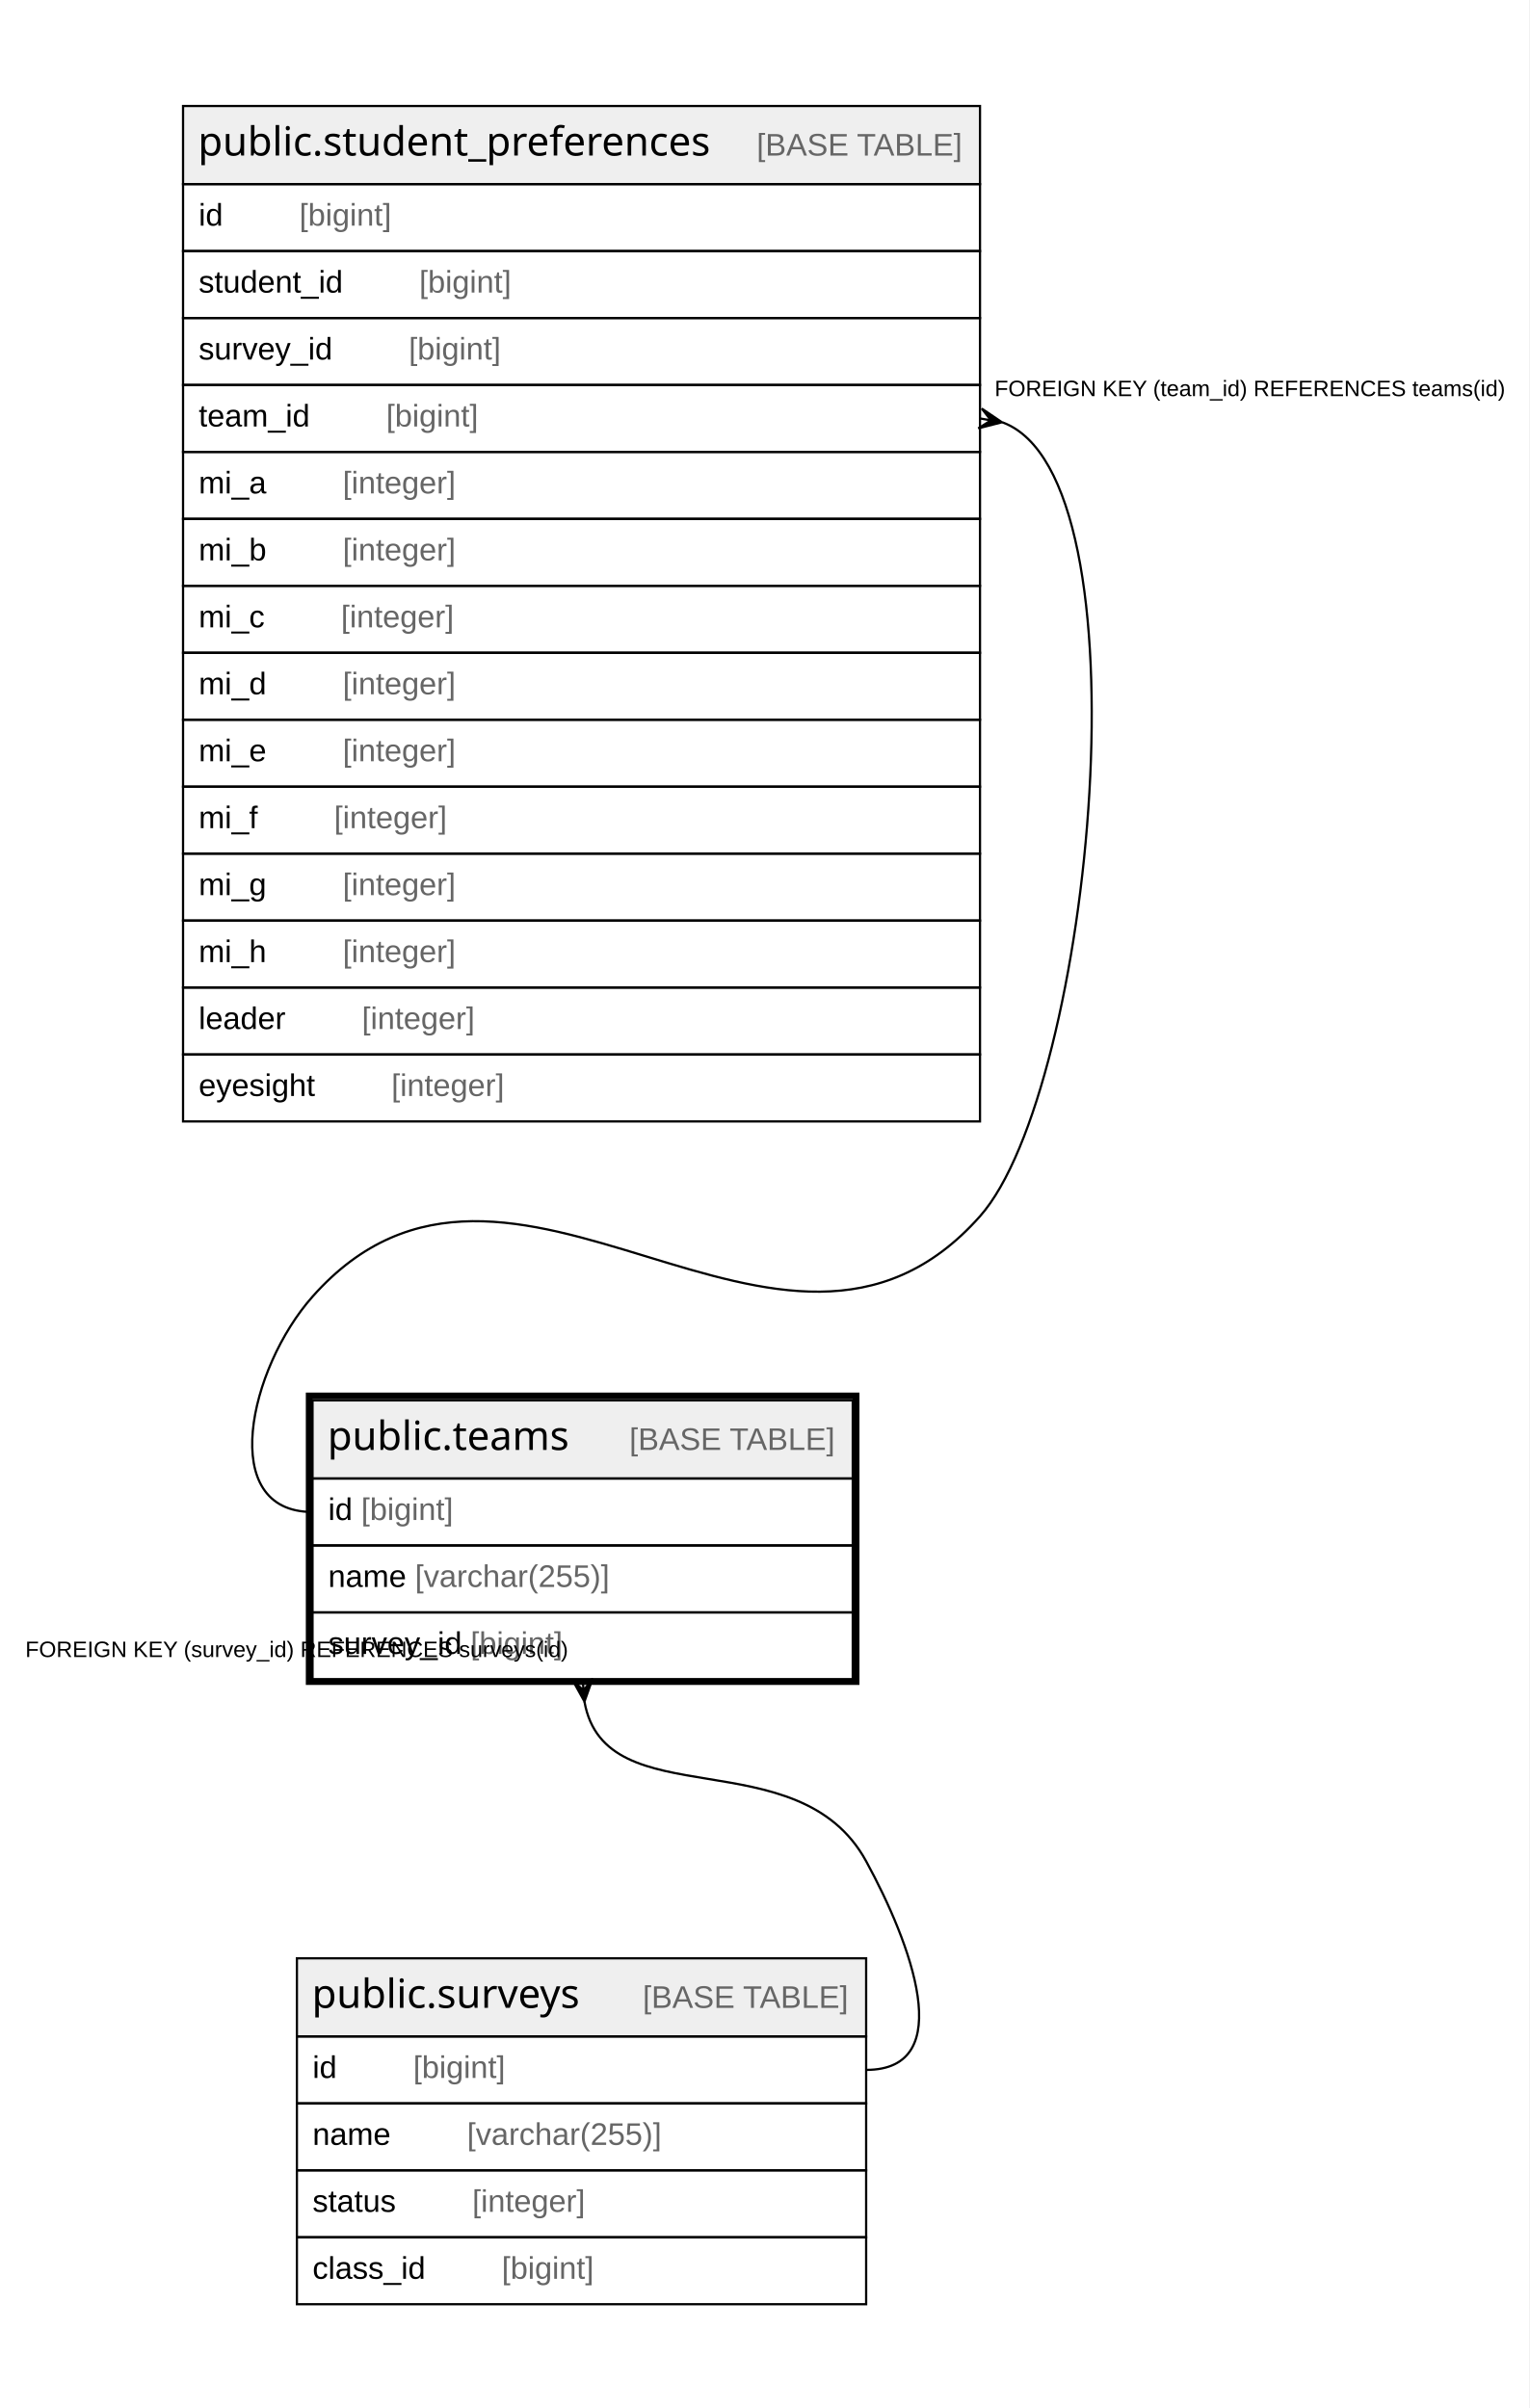
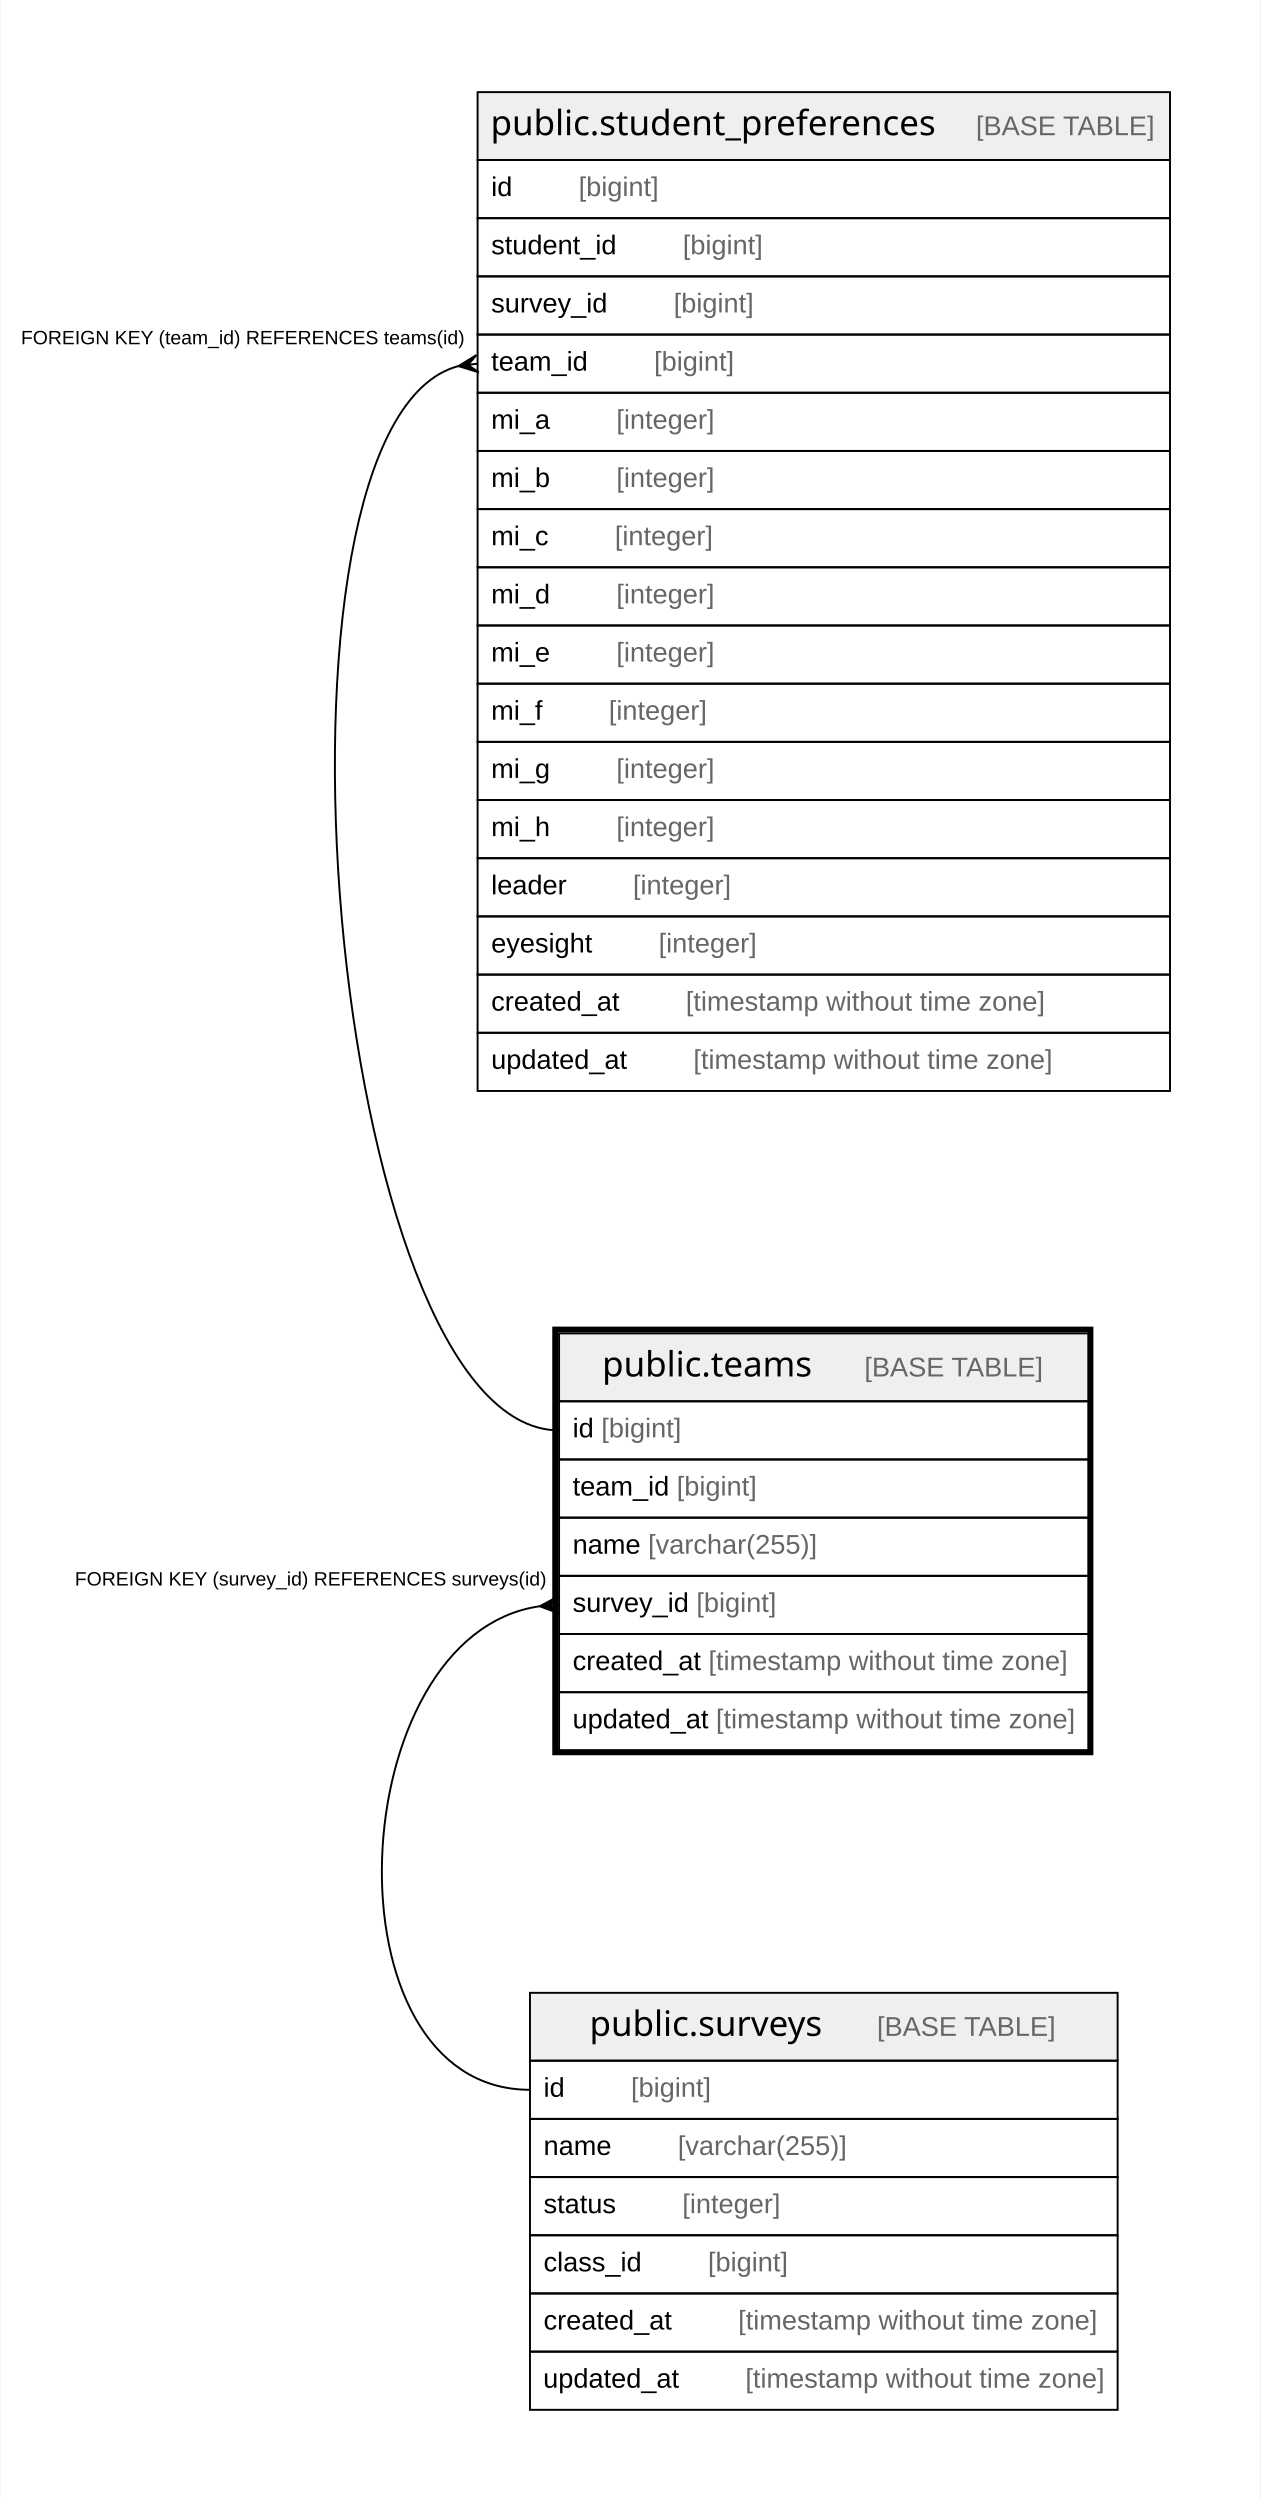
- <svg xmlns="http://www.w3.org/2000/svg" width="685pt" height="1079pt" viewBox="0.00 0.00 685.00 1079.00">
-   <g id="graph0" class="graph" transform="scale(1 1) rotate(0) translate(4 1075)">
-     <polygon fill="#ffffff" stroke="transparent" points="-4,4 -4,-1075 681,-1075 681,4 -4,4" />
+ <svg xmlns="http://www.w3.org/2000/svg" width="650pt" height="1289pt" viewBox="0.00 0.00 649.50 1289.00">
+   <g id="graph0" class="graph" transform="scale(1 1) rotate(0) translate(4 1285)">
+     <polygon fill="#ffffff" stroke="transparent" points="-4,4 -4,-1285 645.5,-1285 645.5,4 -4,4" />
    <g id="node1" class="node">
-       <polygon fill="#efefef" stroke="transparent" points="136,-412.5 136,-447.5 378,-447.5 378,-412.5 136,-412.5" />
-       <polygon fill="none" stroke="#000000" points="136,-412.5 136,-447.5 378,-447.5 378,-412.5 136,-412.5" />
-       <text text-anchor="start" x="142.708" y="-425.3" font-family="Arial Bold" font-size="18.00" fill="#000000">public.teams</text>
-       <text text-anchor="start" x="243.724" y="-425.3" font-family="Arial" font-size="14.00" fill="#000000">    </text>
-       <text text-anchor="start" x="277.929" y="-425.3" font-family="Arial" font-size="14.00" fill="#666666">[BASE TABLE]</text>
-       <polygon fill="none" stroke="#000000" points="136,-382.5 136,-412.5 378,-412.5 378,-382.5 136,-382.5" />
-       <text text-anchor="start" x="143" y="-393.9" font-family="Arial" font-size="14.00" fill="#000000">id </text>
-       <text text-anchor="start" x="157.78" y="-393.9" font-family="Arial" font-size="14.00" fill="#666666">[bigint]</text>
-       <polygon fill="none" stroke="#000000" points="136,-352.5 136,-382.5 378,-382.5 378,-352.5 136,-352.5" />
-       <text text-anchor="start" x="143" y="-363.9" font-family="Arial" font-size="14.00" fill="#000000">name </text>
-       <text text-anchor="start" x="181.899" y="-363.9" font-family="Arial" font-size="14.00" fill="#666666">[varchar(255)]</text>
-       <polygon fill="none" stroke="#000000" points="136,-322.5 136,-352.5 378,-352.5 378,-322.5 136,-322.5" />
-       <text text-anchor="start" x="143" y="-333.9" font-family="Arial" font-size="14.00" fill="#000000">survey_id </text>
-       <text text-anchor="start" x="206.788" y="-333.9" font-family="Arial" font-size="14.00" fill="#666666">[bigint]</text>
-       <polygon fill="none" stroke="#000000" stroke-width="3" points="134.5,-321.5 134.5,-449.5 379.5,-449.5 379.5,-321.5 134.5,-321.5" />
+       <polygon fill="#efefef" stroke="transparent" points="284,-562.5 284,-597.5 557,-597.5 557,-562.5 284,-562.5" />
+       <polygon fill="none" stroke="#000000" points="284,-562.5 284,-597.5 557,-597.5 557,-562.5 284,-562.5" />
+       <text text-anchor="start" x="306.208" y="-575.3" font-family="Arial Bold" font-size="18.00" fill="#000000">public.teams</text>
+       <text text-anchor="start" x="407.224" y="-575.3" font-family="Arial" font-size="14.00" fill="#000000">    </text>
+       <text text-anchor="start" x="441.429" y="-575.3" font-family="Arial" font-size="14.00" fill="#666666">[BASE TABLE]</text>
+       <polygon fill="none" stroke="#000000" points="284,-532.5 284,-562.5 557,-562.5 557,-532.5 284,-532.5" />
+       <text text-anchor="start" x="291" y="-543.9" font-family="Arial" font-size="14.00" fill="#000000">id </text>
+       <text text-anchor="start" x="305.78" y="-543.9" font-family="Arial" font-size="14.00" fill="#666666">[bigint]</text>
+       <polygon fill="none" stroke="#000000" points="284,-502.5 284,-532.5 557,-532.5 557,-502.5 284,-502.5" />
+       <text text-anchor="start" x="291" y="-513.9" font-family="Arial" font-size="14.00" fill="#000000">team_id </text>
+       <text text-anchor="start" x="344.679" y="-513.9" font-family="Arial" font-size="14.00" fill="#666666">[bigint]</text>
+       <polygon fill="none" stroke="#000000" points="284,-472.5 284,-502.5 557,-502.5 557,-472.5 284,-472.5" />
+       <text text-anchor="start" x="291" y="-483.9" font-family="Arial" font-size="14.00" fill="#000000">name </text>
+       <text text-anchor="start" x="329.899" y="-483.9" font-family="Arial" font-size="14.00" fill="#666666">[varchar(255)]</text>
+       <polygon fill="none" stroke="#000000" points="284,-442.5 284,-472.5 557,-472.5 557,-442.5 284,-442.5" />
+       <text text-anchor="start" x="291" y="-453.9" font-family="Arial" font-size="14.00" fill="#000000">survey_id </text>
+       <text text-anchor="start" x="354.788" y="-453.9" font-family="Arial" font-size="14.00" fill="#666666">[bigint]</text>
+       <polygon fill="none" stroke="#000000" points="284,-412.5 284,-442.5 557,-442.5 557,-412.5 284,-412.5" />
+       <text text-anchor="start" x="291" y="-423.9" font-family="Arial" font-size="14.00" fill="#000000">created_at </text>
+       <text text-anchor="start" x="361.028" y="-423.9" font-family="Arial" font-size="14.00" fill="#666666">[timestamp without time zone]</text>
+       <polygon fill="none" stroke="#000000" points="284,-382.5 284,-412.5 557,-412.5 557,-382.5 284,-382.5" />
+       <text text-anchor="start" x="290.964" y="-393.9" font-family="Arial" font-size="14.00" fill="#000000">updated_at </text>
+       <text text-anchor="start" x="364.896" y="-393.9" font-family="Arial" font-size="14.00" fill="#666666">[timestamp without time zone]</text>
+       <polygon fill="none" stroke="#000000" stroke-width="3" points="282,-381.5 282,-599.5 558,-599.5 558,-381.5 282,-381.5" />
    </g>
    <g id="node3" class="node">
-       <polygon fill="#efefef" stroke="transparent" points="129,-162.5 129,-197.5 384,-197.5 384,-162.5 129,-162.5" />
-       <polygon fill="none" stroke="#000000" points="129,-162.5 129,-197.5 384,-197.5 384,-162.5 129,-162.5" />
-       <text text-anchor="start" x="135.709" y="-175.3" font-family="Arial Bold" font-size="18.00" fill="#000000">public.surveys</text>
-       <text text-anchor="start" x="249.723" y="-175.3" font-family="Arial" font-size="14.00" fill="#000000">    </text>
-       <text text-anchor="start" x="283.928" y="-175.3" font-family="Arial" font-size="14.00" fill="#666666">[BASE TABLE]</text>
-       <polygon fill="none" stroke="#000000" points="129,-132.5 129,-162.5 384,-162.5 384,-132.5 129,-132.5" />
-       <text text-anchor="start" x="136" y="-143.9" font-family="Arial" font-size="14.00" fill="#000000">id    </text>
-       <text text-anchor="start" x="181.094" y="-143.9" font-family="Arial" font-size="14.00" fill="#666666">[bigint]</text>
-       <polygon fill="none" stroke="#000000" points="129,-102.5 129,-132.5 384,-132.5 384,-102.5 129,-102.5" />
-       <text text-anchor="start" x="136" y="-113.9" font-family="Arial" font-size="14.00" fill="#000000">name    </text>
-       <text text-anchor="start" x="205.213" y="-113.9" font-family="Arial" font-size="14.00" fill="#666666">[varchar(255)]</text>
-       <polygon fill="none" stroke="#000000" points="129,-72.5 129,-102.5 384,-102.5 384,-72.5 129,-72.5" />
-       <text text-anchor="start" x="136" y="-83.9" font-family="Arial" font-size="14.00" fill="#000000">status    </text>
-       <text text-anchor="start" x="207.551" y="-83.9" font-family="Arial" font-size="14.00" fill="#666666">[integer]</text>
-       <polygon fill="none" stroke="#000000" points="129,-42.5 129,-72.5 384,-72.5 384,-42.5 129,-42.5" />
-       <text text-anchor="start" x="136" y="-53.9" font-family="Arial" font-size="14.00" fill="#000000">class_id    </text>
-       <text text-anchor="start" x="220.766" y="-53.9" font-family="Arial" font-size="14.00" fill="#666666">[bigint]</text>
+       <polygon fill="#efefef" stroke="transparent" points="269,-222.5 269,-257.5 572,-257.5 572,-222.5 269,-222.5" />
+       <polygon fill="none" stroke="#000000" points="269,-222.5 269,-257.5 572,-257.5 572,-222.5 269,-222.5" />
+       <text text-anchor="start" x="299.709" y="-235.3" font-family="Arial Bold" font-size="18.00" fill="#000000">public.surveys</text>
+       <text text-anchor="start" x="413.723" y="-235.3" font-family="Arial" font-size="14.00" fill="#000000">    </text>
+       <text text-anchor="start" x="447.928" y="-235.3" font-family="Arial" font-size="14.00" fill="#666666">[BASE TABLE]</text>
+       <polygon fill="none" stroke="#000000" points="269,-192.5 269,-222.5 572,-222.5 572,-192.5 269,-192.5" />
+       <text text-anchor="start" x="276" y="-203.9" font-family="Arial" font-size="14.00" fill="#000000">id    </text>
+       <text text-anchor="start" x="321.094" y="-203.9" font-family="Arial" font-size="14.00" fill="#666666">[bigint]</text>
+       <polygon fill="none" stroke="#000000" points="269,-162.5 269,-192.5 572,-192.5 572,-162.5 269,-162.5" />
+       <text text-anchor="start" x="276" y="-173.9" font-family="Arial" font-size="14.00" fill="#000000">name    </text>
+       <text text-anchor="start" x="345.213" y="-173.9" font-family="Arial" font-size="14.00" fill="#666666">[varchar(255)]</text>
+       <polygon fill="none" stroke="#000000" points="269,-132.5 269,-162.5 572,-162.5 572,-132.5 269,-132.5" />
+       <text text-anchor="start" x="276" y="-143.9" font-family="Arial" font-size="14.00" fill="#000000">status    </text>
+       <text text-anchor="start" x="347.551" y="-143.9" font-family="Arial" font-size="14.00" fill="#666666">[integer]</text>
+       <polygon fill="none" stroke="#000000" points="269,-102.5 269,-132.5 572,-132.5 572,-102.5 269,-102.5" />
+       <text text-anchor="start" x="276" y="-113.9" font-family="Arial" font-size="14.00" fill="#000000">class_id    </text>
+       <text text-anchor="start" x="360.766" y="-113.9" font-family="Arial" font-size="14.00" fill="#666666">[bigint]</text>
+       <polygon fill="none" stroke="#000000" points="269,-72.5 269,-102.5 572,-102.5 572,-72.5 269,-72.5" />
+       <text text-anchor="start" x="276" y="-83.9" font-family="Arial" font-size="14.00" fill="#000000">created_at    </text>
+       <text text-anchor="start" x="376.342" y="-83.9" font-family="Arial" font-size="14.00" fill="#666666">[timestamp without time zone]</text>
+       <polygon fill="none" stroke="#000000" points="269,-42.5 269,-72.5 572,-72.5 572,-42.5 269,-42.5" />
+       <text text-anchor="start" x="275.807" y="-53.9" font-family="Arial" font-size="14.00" fill="#000000">updated_at    </text>
+       <text text-anchor="start" x="380.053" y="-53.9" font-family="Arial" font-size="14.00" fill="#666666">[timestamp without time zone]</text>
    </g>
    <g id="edge2" class="edge">
-       <path fill="none" stroke="#000000" d="M257.825,-312.462C267.185,-259.982 353.598,-296.635 384,-241 403.927,-204.534 425.556,-147.5 384,-147.5" />
-       <polygon fill="#000000" stroke="#000000" points="257.819,-312.534 252.515,-322.131 257.41,-317.517 257,-322.5 257,-322.5 257,-322.5 257.41,-317.517 261.485,-322.869 257.819,-312.534 257.819,-312.534" />
-       <text text-anchor="start" x="7.335" y="-332.5" font-family="Arial" font-size="10.00" fill="#000000">FOREIGN KEY (survey_id) REFERENCES surveys(id)</text>
+       <path fill="none" stroke="#000000" d="M273.848,-456.783C171.875,-442.119 161.167,-207.5 269,-207.5" />
+       <polygon fill="#000000" stroke="#000000" points="274.025,-456.795 283.683,-461.989 279.012,-457.148 284,-457.5 284,-457.5 284,-457.5 279.012,-457.148 284.317,-453.011 274.025,-456.795 274.025,-456.795" />
+       <text text-anchor="start" x="34.334" y="-467.5" font-family="Arial" font-size="10.00" fill="#000000">FOREIGN KEY (survey_id) REFERENCES surveys(id)</text>
    </g>
    <g id="node2" class="node">
-       <polygon fill="#efefef" stroke="transparent" points="78,-992.5 78,-1027.5 435,-1027.5 435,-992.5 78,-992.5" />
-       <polygon fill="none" stroke="#000000" points="78,-992.5 78,-1027.5 435,-1027.5 435,-992.5 78,-992.5" />
-       <text text-anchor="start" x="84.682" y="-1005.3" font-family="Arial Bold" font-size="18.00" fill="#000000">public.student_preferences</text>
-       <text text-anchor="start" x="300.75" y="-1005.3" font-family="Arial" font-size="14.00" fill="#000000">    </text>
-       <text text-anchor="start" x="334.955" y="-1005.3" font-family="Arial" font-size="14.00" fill="#666666">[BASE TABLE]</text>
-       <polygon fill="none" stroke="#000000" points="78,-962.5 78,-992.5 435,-992.5 435,-962.5 78,-962.5" />
-       <text text-anchor="start" x="85" y="-973.9" font-family="Arial" font-size="14.00" fill="#000000">id    </text>
-       <text text-anchor="start" x="130.094" y="-973.9" font-family="Arial" font-size="14.00" fill="#666666">[bigint]</text>
-       <polygon fill="none" stroke="#000000" points="78,-932.5 78,-962.5 435,-962.5 435,-932.5 78,-932.5" />
-       <text text-anchor="start" x="85" y="-943.9" font-family="Arial" font-size="14.00" fill="#000000">student_id    </text>
-       <text text-anchor="start" x="183.788" y="-943.9" font-family="Arial" font-size="14.00" fill="#666666">[bigint]</text>
-       <polygon fill="none" stroke="#000000" points="78,-902.5 78,-932.5 435,-932.5 435,-902.5 78,-902.5" />
-       <text text-anchor="start" x="85" y="-913.9" font-family="Arial" font-size="14.00" fill="#000000">survey_id    </text>
-       <text text-anchor="start" x="179.102" y="-913.9" font-family="Arial" font-size="14.00" fill="#666666">[bigint]</text>
-       <polygon fill="none" stroke="#000000" points="78,-872.5 78,-902.5 435,-902.5 435,-872.5 78,-872.5" />
-       <text text-anchor="start" x="85" y="-883.9" font-family="Arial" font-size="14.00" fill="#000000">team_id    </text>
-       <text text-anchor="start" x="168.993" y="-883.9" font-family="Arial" font-size="14.00" fill="#666666">[bigint]</text>
-       <polygon fill="none" stroke="#000000" points="78,-842.5 78,-872.5 435,-872.5 435,-842.5 78,-842.5" />
-       <text text-anchor="start" x="85" y="-853.9" font-family="Arial" font-size="14.00" fill="#000000">mi_a    </text>
-       <text text-anchor="start" x="149.537" y="-853.9" font-family="Arial" font-size="14.00" fill="#666666">[integer]</text>
-       <polygon fill="none" stroke="#000000" points="78,-812.5 78,-842.5 435,-842.5 435,-812.5 78,-812.5" />
-       <text text-anchor="start" x="85" y="-823.9" font-family="Arial" font-size="14.00" fill="#000000">mi_b    </text>
-       <text text-anchor="start" x="149.537" y="-823.9" font-family="Arial" font-size="14.00" fill="#666666">[integer]</text>
-       <polygon fill="none" stroke="#000000" points="78,-782.5 78,-812.5 435,-812.5 435,-782.5 78,-782.5" />
-       <text text-anchor="start" x="85" y="-793.9" font-family="Arial" font-size="14.00" fill="#000000">mi_c    </text>
-       <text text-anchor="start" x="148.755" y="-793.9" font-family="Arial" font-size="14.00" fill="#666666">[integer]</text>
-       <polygon fill="none" stroke="#000000" points="78,-752.5 78,-782.5 435,-782.5 435,-752.5 78,-752.5" />
-       <text text-anchor="start" x="85" y="-763.9" font-family="Arial" font-size="14.00" fill="#000000">mi_d    </text>
-       <text text-anchor="start" x="149.537" y="-763.9" font-family="Arial" font-size="14.00" fill="#666666">[integer]</text>
-       <polygon fill="none" stroke="#000000" points="78,-722.5 78,-752.5 435,-752.5 435,-722.5 78,-722.5" />
-       <text text-anchor="start" x="85" y="-733.9" font-family="Arial" font-size="14.00" fill="#000000">mi_e    </text>
-       <text text-anchor="start" x="149.537" y="-733.9" font-family="Arial" font-size="14.00" fill="#666666">[integer]</text>
-       <polygon fill="none" stroke="#000000" points="78,-692.5 78,-722.5 435,-722.5 435,-692.5 78,-692.5" />
-       <text text-anchor="start" x="85" y="-703.9" font-family="Arial" font-size="14.00" fill="#000000">mi_f    </text>
-       <text text-anchor="start" x="145.645" y="-703.9" font-family="Arial" font-size="14.00" fill="#666666">[integer]</text>
-       <polygon fill="none" stroke="#000000" points="78,-662.5 78,-692.5 435,-692.5 435,-662.5 78,-662.5" />
-       <text text-anchor="start" x="85" y="-673.9" font-family="Arial" font-size="14.00" fill="#000000">mi_g    </text>
-       <text text-anchor="start" x="149.537" y="-673.9" font-family="Arial" font-size="14.00" fill="#666666">[integer]</text>
-       <polygon fill="none" stroke="#000000" points="78,-632.5 78,-662.5 435,-662.5 435,-632.5 78,-632.5" />
-       <text text-anchor="start" x="85" y="-643.9" font-family="Arial" font-size="14.00" fill="#000000">mi_h    </text>
-       <text text-anchor="start" x="149.537" y="-643.9" font-family="Arial" font-size="14.00" fill="#666666">[integer]</text>
-       <polygon fill="none" stroke="#000000" points="78,-602.5 78,-632.5 435,-632.5 435,-602.5 78,-602.5" />
-       <text text-anchor="start" x="85" y="-613.9" font-family="Arial" font-size="14.00" fill="#000000">leader    </text>
-       <text text-anchor="start" x="158.102" y="-613.9" font-family="Arial" font-size="14.00" fill="#666666">[integer]</text>
-       <polygon fill="none" stroke="#000000" points="78,-572.5 78,-602.5 435,-602.5 435,-572.5 78,-572.5" />
-       <text text-anchor="start" x="85" y="-583.9" font-family="Arial" font-size="14.00" fill="#000000">eyesight    </text>
-       <text text-anchor="start" x="171.332" y="-583.9" font-family="Arial" font-size="14.00" fill="#666666">[integer]</text>
+       <polygon fill="#efefef" stroke="transparent" points="242,-1202.5 242,-1237.5 599,-1237.5 599,-1202.5 242,-1202.5" />
+       <polygon fill="none" stroke="#000000" points="242,-1202.5 242,-1237.5 599,-1237.5 599,-1202.5 242,-1202.5" />
+       <text text-anchor="start" x="248.682" y="-1215.3" font-family="Arial Bold" font-size="18.00" fill="#000000">public.student_preferences</text>
+       <text text-anchor="start" x="464.75" y="-1215.3" font-family="Arial" font-size="14.00" fill="#000000">    </text>
+       <text text-anchor="start" x="498.955" y="-1215.3" font-family="Arial" font-size="14.00" fill="#666666">[BASE TABLE]</text>
+       <polygon fill="none" stroke="#000000" points="242,-1172.5 242,-1202.5 599,-1202.5 599,-1172.5 242,-1172.5" />
+       <text text-anchor="start" x="249" y="-1183.9" font-family="Arial" font-size="14.00" fill="#000000">id    </text>
+       <text text-anchor="start" x="294.094" y="-1183.9" font-family="Arial" font-size="14.00" fill="#666666">[bigint]</text>
+       <polygon fill="none" stroke="#000000" points="242,-1142.5 242,-1172.5 599,-1172.5 599,-1142.5 242,-1142.5" />
+       <text text-anchor="start" x="249" y="-1153.9" font-family="Arial" font-size="14.00" fill="#000000">student_id    </text>
+       <text text-anchor="start" x="347.788" y="-1153.9" font-family="Arial" font-size="14.00" fill="#666666">[bigint]</text>
+       <polygon fill="none" stroke="#000000" points="242,-1112.5 242,-1142.5 599,-1142.5 599,-1112.5 242,-1112.5" />
+       <text text-anchor="start" x="249" y="-1123.9" font-family="Arial" font-size="14.00" fill="#000000">survey_id    </text>
+       <text text-anchor="start" x="343.102" y="-1123.9" font-family="Arial" font-size="14.00" fill="#666666">[bigint]</text>
+       <polygon fill="none" stroke="#000000" points="242,-1082.5 242,-1112.5 599,-1112.5 599,-1082.5 242,-1082.5" />
+       <text text-anchor="start" x="249" y="-1093.9" font-family="Arial" font-size="14.00" fill="#000000">team_id    </text>
+       <text text-anchor="start" x="332.993" y="-1093.9" font-family="Arial" font-size="14.00" fill="#666666">[bigint]</text>
+       <polygon fill="none" stroke="#000000" points="242,-1052.5 242,-1082.5 599,-1082.5 599,-1052.5 242,-1052.5" />
+       <text text-anchor="start" x="249" y="-1063.9" font-family="Arial" font-size="14.00" fill="#000000">mi_a    </text>
+       <text text-anchor="start" x="313.537" y="-1063.9" font-family="Arial" font-size="14.00" fill="#666666">[integer]</text>
+       <polygon fill="none" stroke="#000000" points="242,-1022.5 242,-1052.5 599,-1052.5 599,-1022.5 242,-1022.5" />
+       <text text-anchor="start" x="249" y="-1033.9" font-family="Arial" font-size="14.00" fill="#000000">mi_b    </text>
+       <text text-anchor="start" x="313.537" y="-1033.9" font-family="Arial" font-size="14.00" fill="#666666">[integer]</text>
+       <polygon fill="none" stroke="#000000" points="242,-992.5 242,-1022.5 599,-1022.5 599,-992.5 242,-992.5" />
+       <text text-anchor="start" x="249" y="-1003.9" font-family="Arial" font-size="14.00" fill="#000000">mi_c    </text>
+       <text text-anchor="start" x="312.755" y="-1003.9" font-family="Arial" font-size="14.00" fill="#666666">[integer]</text>
+       <polygon fill="none" stroke="#000000" points="242,-962.5 242,-992.5 599,-992.5 599,-962.5 242,-962.5" />
+       <text text-anchor="start" x="249" y="-973.9" font-family="Arial" font-size="14.00" fill="#000000">mi_d    </text>
+       <text text-anchor="start" x="313.537" y="-973.9" font-family="Arial" font-size="14.00" fill="#666666">[integer]</text>
+       <polygon fill="none" stroke="#000000" points="242,-932.5 242,-962.5 599,-962.5 599,-932.5 242,-932.5" />
+       <text text-anchor="start" x="249" y="-943.9" font-family="Arial" font-size="14.00" fill="#000000">mi_e    </text>
+       <text text-anchor="start" x="313.537" y="-943.9" font-family="Arial" font-size="14.00" fill="#666666">[integer]</text>
+       <polygon fill="none" stroke="#000000" points="242,-902.5 242,-932.5 599,-932.5 599,-902.5 242,-902.5" />
+       <text text-anchor="start" x="249" y="-913.9" font-family="Arial" font-size="14.00" fill="#000000">mi_f    </text>
+       <text text-anchor="start" x="309.645" y="-913.9" font-family="Arial" font-size="14.00" fill="#666666">[integer]</text>
+       <polygon fill="none" stroke="#000000" points="242,-872.5 242,-902.5 599,-902.5 599,-872.5 242,-872.5" />
+       <text text-anchor="start" x="249" y="-883.9" font-family="Arial" font-size="14.00" fill="#000000">mi_g    </text>
+       <text text-anchor="start" x="313.537" y="-883.9" font-family="Arial" font-size="14.00" fill="#666666">[integer]</text>
+       <polygon fill="none" stroke="#000000" points="242,-842.5 242,-872.5 599,-872.5 599,-842.5 242,-842.5" />
+       <text text-anchor="start" x="249" y="-853.9" font-family="Arial" font-size="14.00" fill="#000000">mi_h    </text>
+       <text text-anchor="start" x="313.537" y="-853.9" font-family="Arial" font-size="14.00" fill="#666666">[integer]</text>
+       <polygon fill="none" stroke="#000000" points="242,-812.5 242,-842.5 599,-842.5 599,-812.5 242,-812.5" />
+       <text text-anchor="start" x="249" y="-823.9" font-family="Arial" font-size="14.00" fill="#000000">leader    </text>
+       <text text-anchor="start" x="322.102" y="-823.9" font-family="Arial" font-size="14.00" fill="#666666">[integer]</text>
+       <polygon fill="none" stroke="#000000" points="242,-782.5 242,-812.5 599,-812.5 599,-782.5 242,-782.5" />
+       <text text-anchor="start" x="249" y="-793.9" font-family="Arial" font-size="14.00" fill="#000000">eyesight    </text>
+       <text text-anchor="start" x="335.332" y="-793.9" font-family="Arial" font-size="14.00" fill="#666666">[integer]</text>
+       <polygon fill="none" stroke="#000000" points="242,-752.5 242,-782.5 599,-782.5 599,-752.5 242,-752.5" />
+       <text text-anchor="start" x="249" y="-763.9" font-family="Arial" font-size="14.00" fill="#000000">created_at    </text>
+       <text text-anchor="start" x="349.342" y="-763.9" font-family="Arial" font-size="14.00" fill="#666666">[timestamp without time zone]</text>
+       <polygon fill="none" stroke="#000000" points="242,-722.5 242,-752.5 599,-752.5 599,-722.5 242,-722.5" />
+       <text text-anchor="start" x="249" y="-733.9" font-family="Arial" font-size="14.00" fill="#000000">updated_at    </text>
+       <text text-anchor="start" x="353.247" y="-733.9" font-family="Arial" font-size="14.00" fill="#666666">[timestamp without time zone]</text>
    </g>
    <g id="edge1" class="edge">
-       <path fill="none" stroke="#000000" d="M445.071,-885.744C511.99,-861.203 485.343,-586.768 435,-530 346.192,-429.858 224.808,-594.143 136,-494 107.543,-461.911 93.111,-397.5 136,-397.5" />
-       <polygon fill="#000000" stroke="#000000" points="444.851,-885.782 434.227,-883.067 439.926,-886.641 435,-887.5 435,-887.5 435,-887.5 439.926,-886.641 435.773,-891.933 444.851,-885.782 444.851,-885.782" />
-       <text text-anchor="start" x="441.555" y="-897.5" font-family="Arial" font-size="10.00" fill="#000000">FOREIGN KEY (team_id) REFERENCES teams(id)</text>
+       <path fill="none" stroke="#000000" d="M231.98,-1096.202C121.865,-1066.789 164.893,-547.5 284,-547.5" />
+       <polygon fill="#000000" stroke="#000000" points="232.083,-1096.215 241.422,-1101.963 237.042,-1096.858 242,-1097.5 242,-1097.5 242,-1097.5 237.042,-1096.858 242.578,-1093.037 232.083,-1096.215 232.083,-1096.215" />
+       <text text-anchor="start" x="6.556" y="-1107.5" font-family="Arial" font-size="10.00" fill="#000000">FOREIGN KEY (team_id) REFERENCES teams(id)</text>
    </g>
  </g>
</svg>
